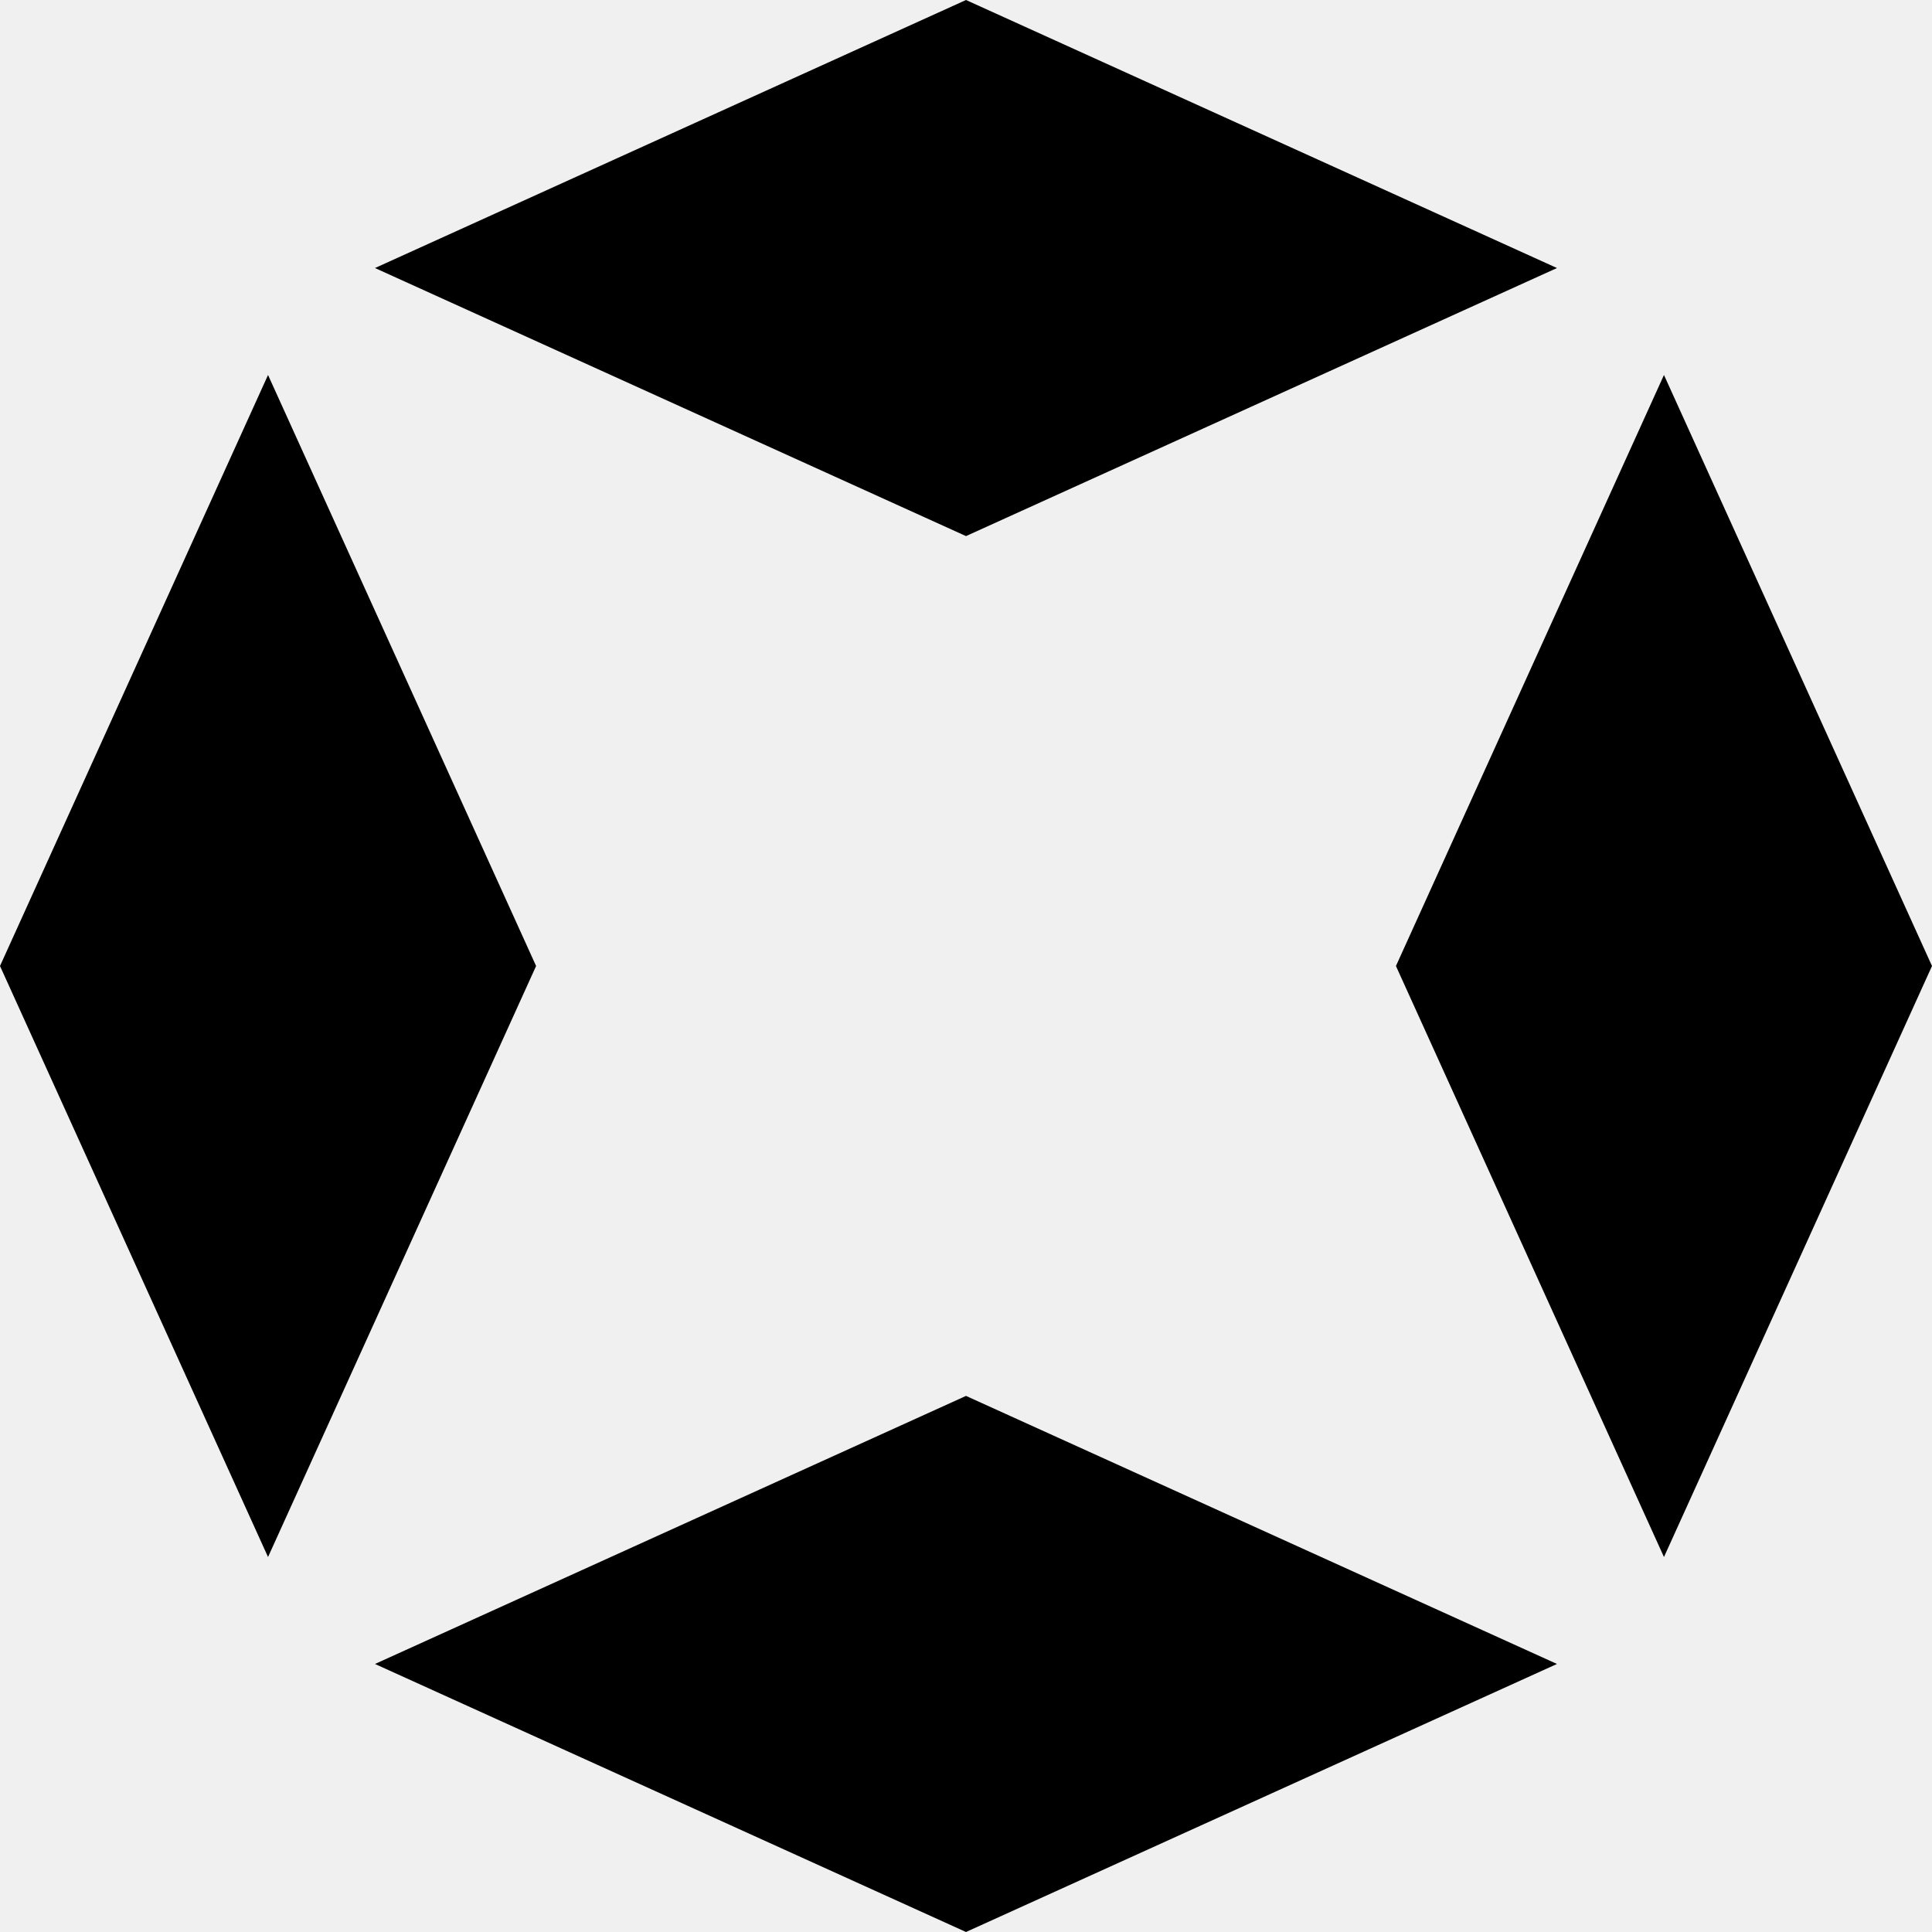
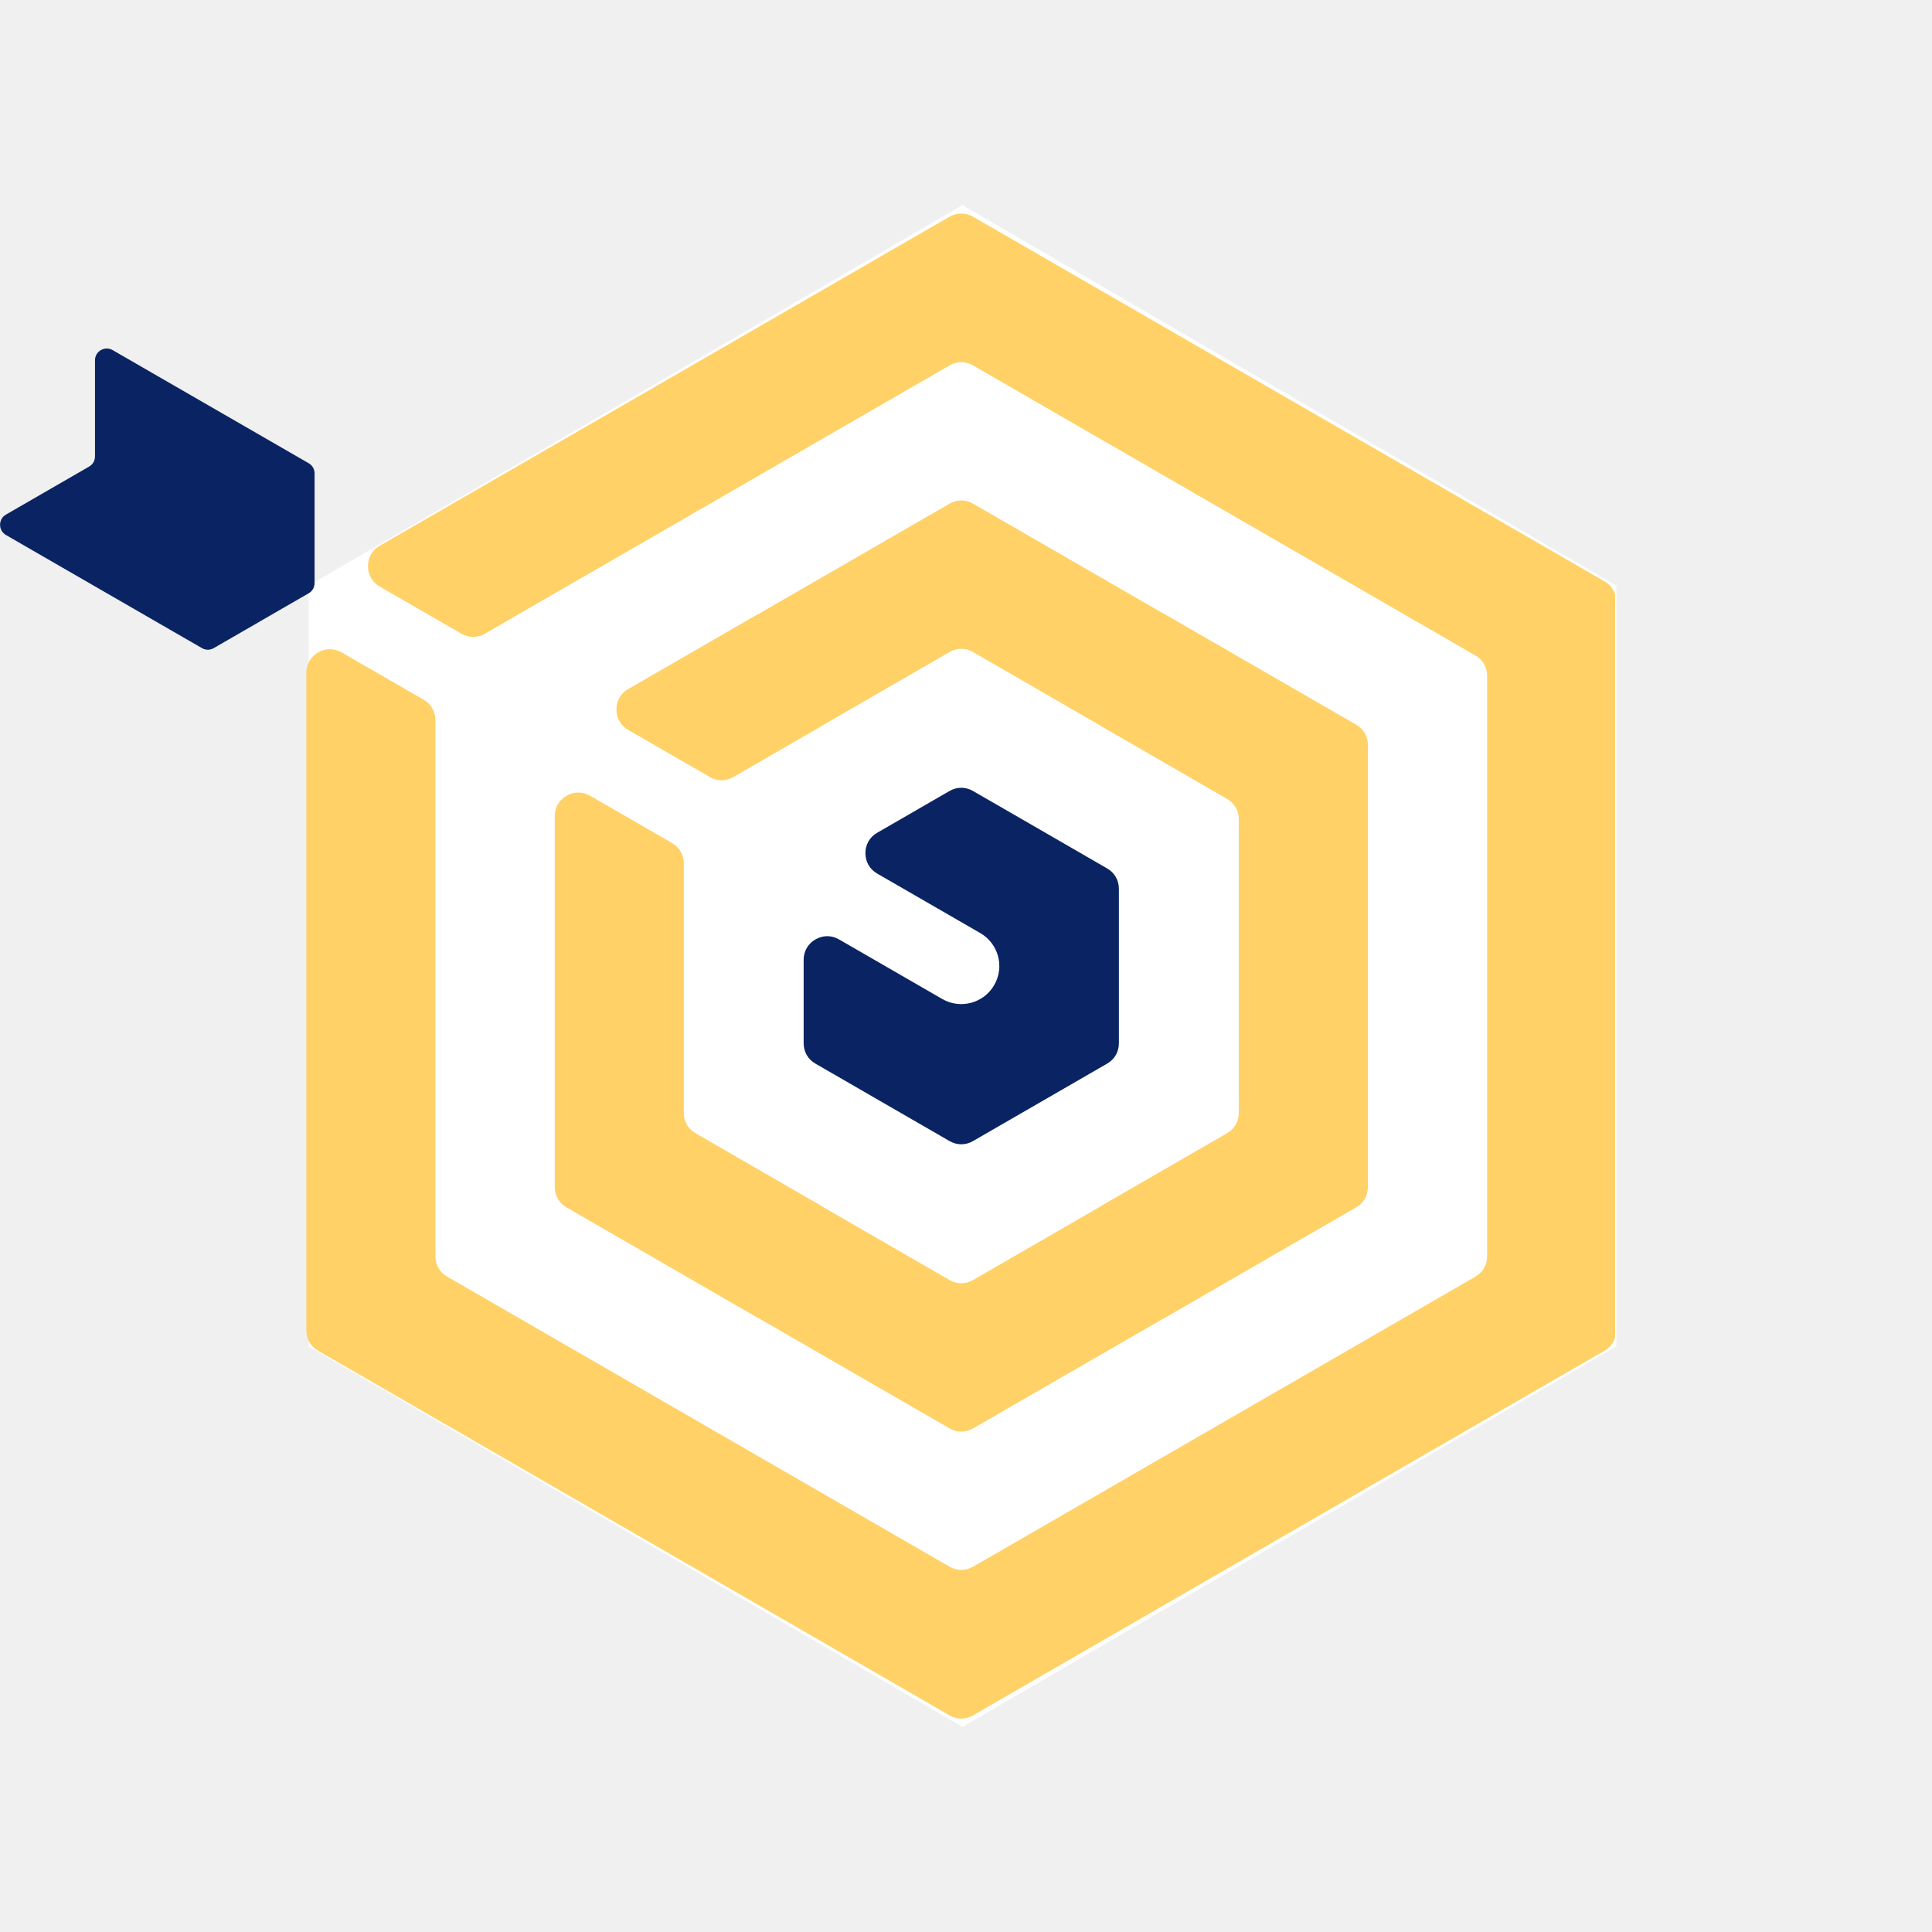
- <svg xmlns="http://www.w3.org/2000/svg" viewBox="0 0 56 56" fill="none">
-   <path fill-rule="evenodd" clip-rule="evenodd" d="M28 0L10.869 7.769L28 15.539L45.13 7.769L28 0ZM28 40.461L10.869 48.231L28 56L45.13 48.231L28 40.461ZM48.231 10.869L56 28L48.231 45.131L40.462 28L48.231 10.869ZM15.539 28L7.769 10.869L0 28L7.769 45.131L15.539 28Z" fill="black" />
+ <svg xmlns="http://www.w3.org/2000/svg" width="500" zoomAndPan="magnify" viewBox="0 0 375 375" height="500" preserveAspectRatio="xMidYMid meet" version="1.0">
+   <defs>
+     <clipPath id="89e479c007">
+       <path d="M 59.906 39.82 L 313.727 39.82 L 313.727 335.285 L 59.906 335.285 Z M 59.906 39.82 " clip-rule="nonzero" />
+     </clipPath>
+     <clipPath id="eafe863d46">
+       <path d="M 186.816 39.82 L 313.727 113.66 L 313.727 261.34 L 186.816 335.18 L 59.906 261.34 L 59.906 113.66 Z M 186.816 39.82 " clip-rule="nonzero" />
+     </clipPath>
+     <clipPath id="7c747709a9">
+       <path d="M 59 41.223 L 313.5 41.223 L 313.5 333.723 L 59 333.723 Z M 59 41.223 " clip-rule="nonzero" />
+     </clipPath>
+   </defs>
+   <g clip-path="url(#89e479c007)">
+     <g clip-path="url(#eafe863d46)">
+       <path fill="#ffffff" d="M 59.906 39.82 L 313.727 39.82 L 313.727 335.285 L 59.906 335.285 Z M 59.906 39.82 " fill-opacity="1" fill-rule="nonzero" />
+     </g>
+   </g>
+   <g clip-path="url(#7c747709a9)">
+     <path fill="#ffd166" d="M 188.875 304.098 L 237.621 275.953 L 286.371 247.801 C 287.828 246.961 288.656 245.52 288.656 243.84 L 288.656 131.188 C 288.656 129.508 287.828 128.066 286.371 127.227 L 237.621 99.074 L 188.875 70.93 C 187.418 70.09 185.754 70.09 184.297 70.93 L 135.551 99.074 L 94.125 122.992 C 92.672 123.836 91.004 123.836 89.551 122.992 L 73.715 113.855 C 72.258 113.016 71.426 111.574 71.426 109.891 C 71.426 108.211 72.258 106.766 73.715 105.926 L 123.027 77.453 L 180.32 44.367 L 184.297 42.074 C 185.754 41.238 187.418 41.238 188.875 42.074 L 192.848 44.367 L 250.145 77.449 L 307.445 110.539 L 311.418 112.832 C 312.875 113.676 313.707 115.117 313.707 116.797 L 313.707 258.23 C 313.707 259.91 312.875 261.352 311.418 262.191 L 307.441 264.484 L 250.141 297.57 L 192.844 330.648 L 188.875 332.945 C 187.418 333.785 185.75 333.785 184.293 332.945 L 180.32 330.648 L 123.027 297.57 L 65.727 264.484 L 61.75 262.191 C 60.297 261.352 59.461 259.906 59.461 258.23 L 59.461 130.605 C 59.461 128.922 60.293 127.48 61.75 126.641 C 63.207 125.797 64.871 125.797 66.328 126.641 L 82.219 135.812 C 83.676 136.652 84.508 138.094 84.508 139.777 L 84.508 243.832 C 84.508 245.516 85.34 246.953 86.797 247.797 L 135.547 275.945 L 184.293 304.09 C 185.75 304.93 187.414 304.93 188.871 304.09 Z M 188.875 248.453 L 213.527 234.219 L 213.512 234.195 L 238.16 219.965 C 239.617 219.125 240.449 217.68 240.449 216 L 240.449 159.016 C 240.449 157.332 239.617 155.895 238.16 155.055 L 213.512 140.82 L 213.527 140.801 L 188.875 126.562 C 187.418 125.723 185.754 125.723 184.297 126.562 L 159.641 140.801 L 159.652 140.82 L 142.352 150.816 C 140.895 151.656 139.23 151.656 137.773 150.816 L 121.938 141.676 C 120.484 140.836 119.648 139.395 119.648 137.711 C 119.648 136.031 120.48 134.586 121.938 133.746 L 147.133 119.199 L 147.184 119.199 L 180.379 100.035 L 184.305 97.77 C 185.758 96.93 187.426 96.93 188.879 97.77 L 192.805 100.035 L 226 119.199 L 226.047 119.199 L 259.242 138.363 L 263.219 140.66 C 264.672 141.5 265.504 142.945 265.504 144.621 L 265.504 230.391 C 265.504 232.074 264.672 233.516 263.215 234.355 L 259.242 236.648 L 226.047 255.816 L 226 255.816 L 192.805 274.98 L 188.879 277.246 C 187.426 278.086 185.758 278.086 184.305 277.246 L 180.379 274.98 L 147.184 255.816 L 147.133 255.816 L 113.938 236.648 L 109.969 234.355 C 108.512 233.516 107.68 232.074 107.68 230.391 L 107.68 158.422 C 107.68 156.742 108.508 155.301 109.965 154.461 C 111.422 153.621 113.086 153.621 114.543 154.461 L 130.434 163.633 C 131.887 164.473 132.723 165.914 132.723 167.598 L 132.723 216.004 C 132.723 217.684 133.559 219.125 135.012 219.969 L 159.66 234.199 L 159.648 234.223 L 184.305 248.457 C 185.758 249.297 187.426 249.297 188.879 248.457 Z M 188.875 248.453 " fill-opacity="1" fill-rule="nonzero" />
+   </g>
+   <path fill="#0a2463" d="M 50.379 120.668 L 41.488 125.797 C 40.762 126.219 39.926 126.219 39.195 125.797 L 1.164 103.852 C 0.438 103.43 0.016 102.707 0.016 101.867 C 0.016 101.023 0.434 100.297 1.16 99.879 L 17.289 90.566 C 18.02 90.141 18.438 89.418 18.438 88.574 L 18.438 69.953 C 18.43 69.109 18.852 68.383 19.578 67.961 C 20.309 67.539 21.148 67.539 21.875 67.961 L 59.91 89.91 C 60.637 90.328 61.059 91.055 61.059 91.895 L 61.059 102.16 C 61.059 102.16 61.059 113.168 61.059 113.168 C 61.059 114.012 60.641 114.734 59.914 115.156 L 50.379 120.66 Z M 50.379 120.668 " fill-opacity="1" fill-rule="evenodd" />
+   <path fill="#0a2463" d="M 180.32 155.832 L 171.285 161.047 L 170.262 161.637 C 168.805 162.477 167.977 163.922 167.977 165.598 C 167.977 167.277 168.809 168.723 170.266 169.562 L 190.262 181.105 C 193.797 183.137 195.02 187.652 192.984 191.188 C 190.957 194.723 186.438 195.941 182.902 193.91 L 162.855 182.34 C 161.402 181.5 159.734 181.5 158.277 182.34 C 156.824 183.18 155.988 184.621 155.988 186.301 L 155.988 202.488 C 155.988 204.172 156.824 205.613 158.277 206.453 L 162.254 208.746 L 171.285 213.965 L 180.32 219.18 L 184.293 221.477 C 185.75 222.316 187.418 222.316 188.875 221.477 L 192.844 219.18 L 201.883 213.965 L 210.914 208.746 L 214.887 206.453 C 216.344 205.613 217.176 204.172 217.176 202.488 L 217.176 172.52 C 217.176 170.84 216.344 169.398 214.887 168.559 L 210.914 166.262 L 201.883 161.043 L 192.844 155.828 L 188.871 153.535 C 187.414 152.695 185.75 152.695 184.293 153.535 L 180.32 155.828 Z M 180.32 155.832 " fill-opacity="1" fill-rule="evenodd" />
</svg>
